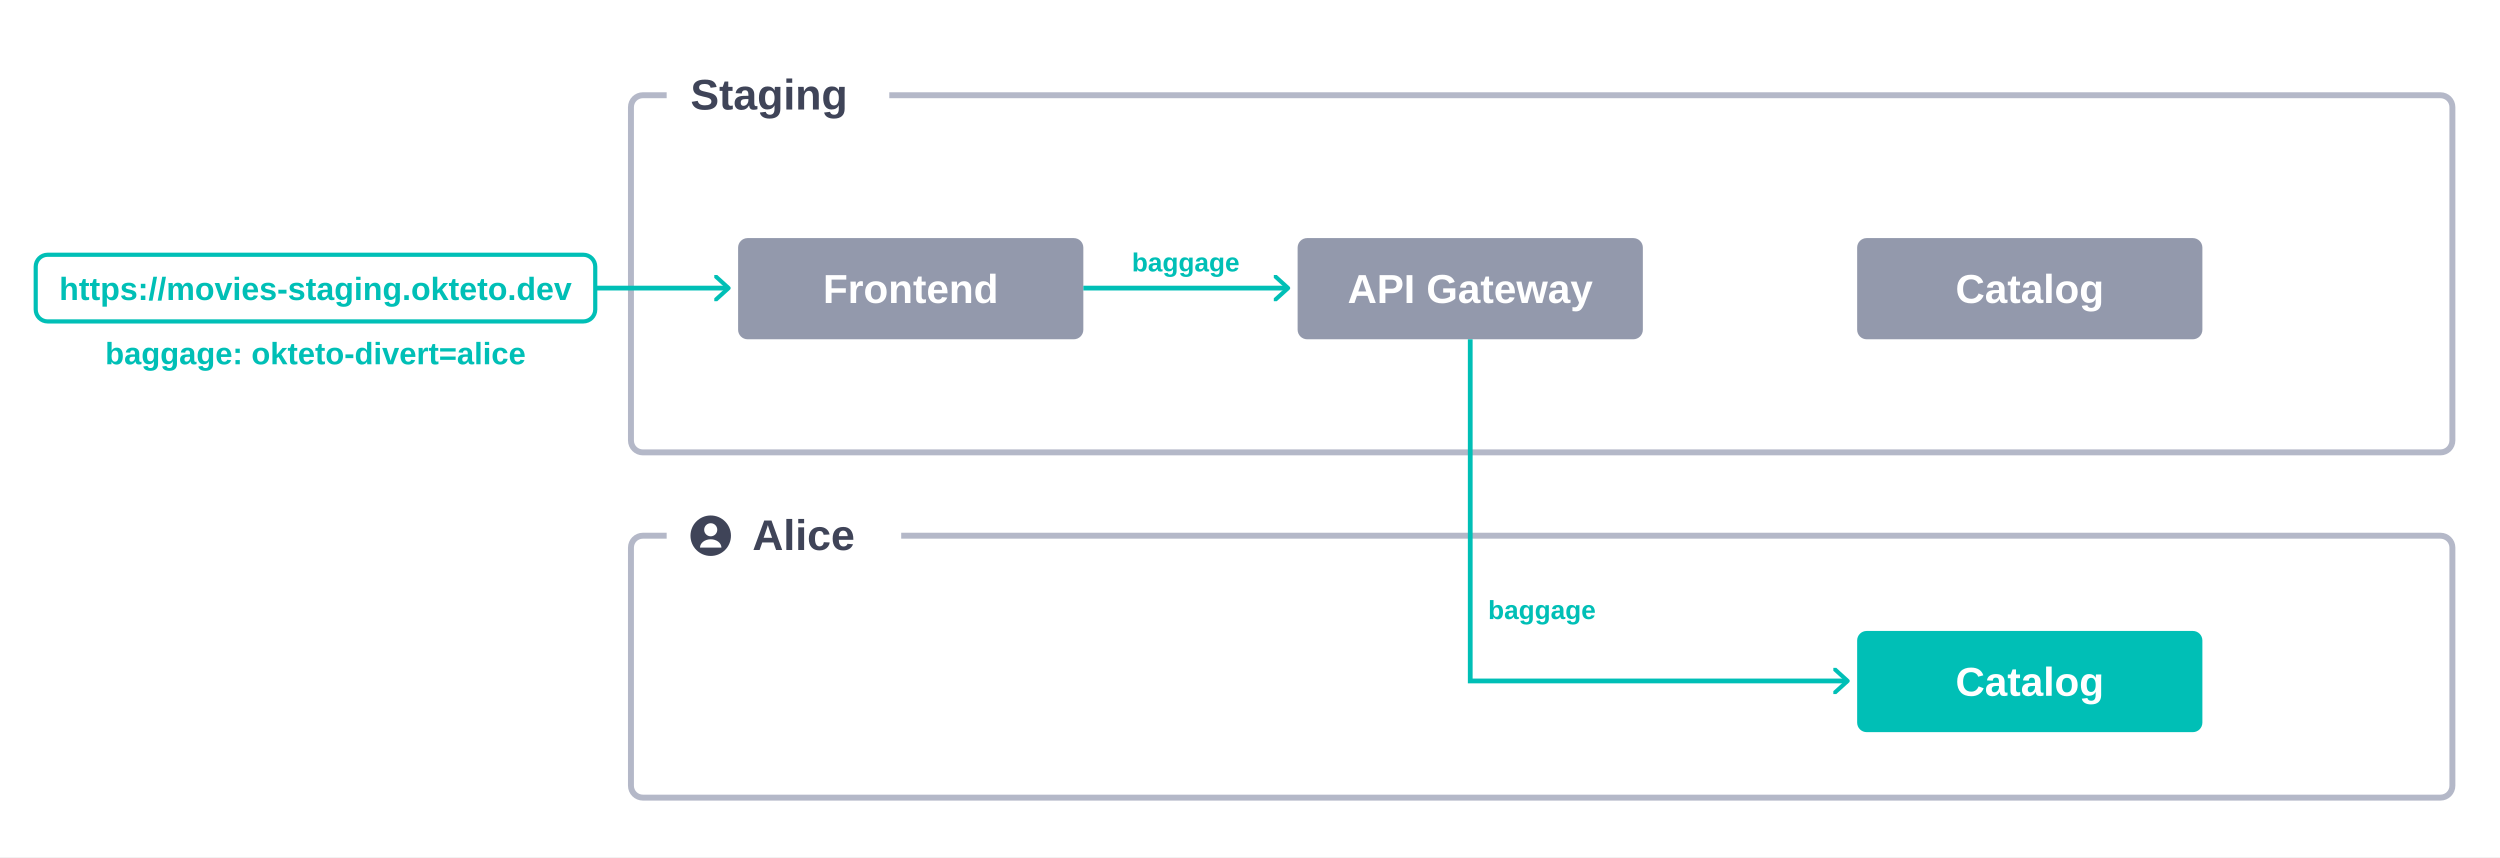
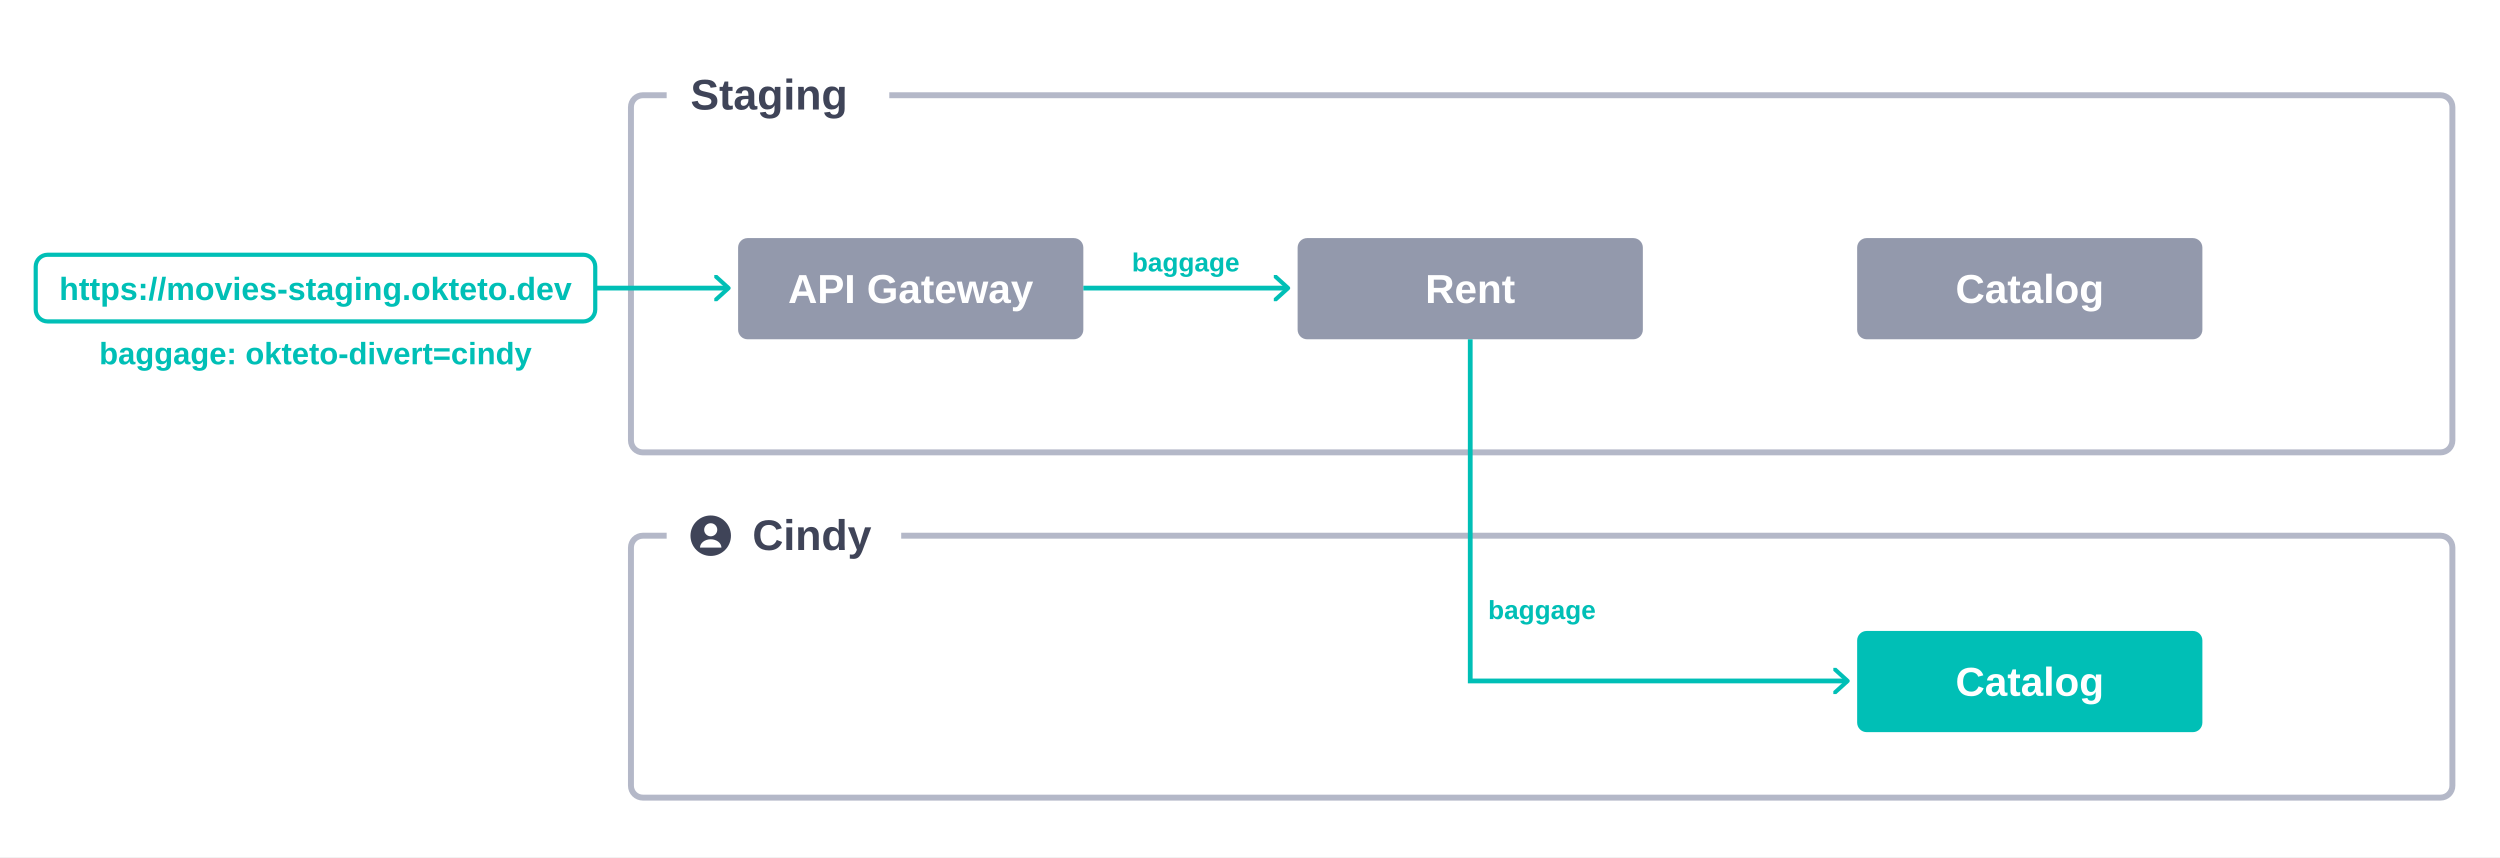
<svg xmlns="http://www.w3.org/2000/svg" viewBox="0 0 2100 720" width="2100" height="720">
  <defs>
    <marker id="ag" viewBox="0 0 14 22" refX="12" refY="11" markerWidth="14" markerHeight="22" markerUnits="userSpaceOnUse" orient="auto">
      <path d="M1,1 L12,11 L1,21" fill="none" stroke="#9399AC" stroke-width="3.5" stroke-linecap="round" stroke-linejoin="round" />
    </marker>
    <marker id="at" viewBox="0 0 14 22" refX="12" refY="11" markerWidth="14" markerHeight="22" markerUnits="userSpaceOnUse" orient="auto">
      <path d="M1,1 L12,11 L1,21" fill="none" stroke="#00BFB6" stroke-width="3.5" stroke-linecap="round" stroke-linejoin="round" />
    </marker>
    <marker id="ab" viewBox="0 0 14 22" refX="12" refY="11" markerWidth="14" markerHeight="22" markerUnits="userSpaceOnUse" orient="auto">
      <path d="M1,1 L12,11 L1,21" fill="none" stroke="#2F7BDD" stroke-width="3.5" stroke-linecap="round" stroke-linejoin="round" />
    </marker>
  </defs>
  <rect width="100%" height="100%" fill="#fff" />
  <rect x="530" y="80" width="1530" height="300" rx="10" fill="none" stroke="#B4B8C8" stroke-width="5" />
  <rect x="560" y="70" width="187" height="20" fill="#fff" />
  <text x="580" y="92" font-family="'Avenir Next', Avenir, 'Nunito Sans', 'Helvetica Neue', Arial, sans-serif" font-size="36" font-weight="600" fill="#3F4458">Staging</text>
  <rect x="620" y="200" width="290" height="85" rx="8" fill="#9399AC" />
-   <text x="765.0" y="254.5" text-anchor="middle" font-family="'Avenir Next', Avenir, 'Nunito Sans', 'Helvetica Neue', Arial, sans-serif" font-size="34" font-weight="600" fill="#fff">Frontend</text>
+   <text x="765.0" y="254.5" text-anchor="middle" font-family="'Avenir Next', Avenir, 'Nunito Sans', 'Helvetica Neue', Arial, sans-serif" font-size="34" font-weight="600" fill="#fff">API Gateway</text>
  <rect x="1090" y="200" width="290" height="85" rx="8" fill="#9399AC" />
-   <text x="1235.0" y="254.5" text-anchor="middle" font-family="'Avenir Next', Avenir, 'Nunito Sans', 'Helvetica Neue', Arial, sans-serif" font-size="34" font-weight="600" fill="#fff">API Gateway</text>
+   <text x="1235.0" y="254.5" text-anchor="middle" font-family="'Avenir Next', Avenir, 'Nunito Sans', 'Helvetica Neue', Arial, sans-serif" font-size="34" font-weight="600" fill="#fff">Rent</text>
  <rect x="1560" y="200" width="290" height="85" rx="8" fill="#9399AC" />
  <text x="1705.0" y="254.5" text-anchor="middle" font-family="'Avenir Next', Avenir, 'Nunito Sans', 'Helvetica Neue', Arial, sans-serif" font-size="34" font-weight="600" fill="#fff">Catalog</text>
  <rect x="30" y="214" width="470" height="56" rx="10" fill="#fff" stroke="#00BFB6" stroke-width="3.5" />
  <text x="265.0" y="252.0" text-anchor="middle" font-family="'Avenir Next', Avenir, 'Nunito Sans', 'Helvetica Neue', Arial, sans-serif" font-size="27" font-weight="600" fill="#00BFB6">https://movies-staging.okteto.dev</text>
-   <text x="265" y="306" text-anchor="middle" font-family="'Avenir Next', Avenir, 'Nunito Sans', 'Helvetica Neue', Arial, sans-serif" font-size="26" font-weight="600" fill="#00BFB6">baggage: okteto-divert=alice</text>
+   <text x="265" y="306" text-anchor="middle" font-family="'Avenir Next', Avenir, 'Nunito Sans', 'Helvetica Neue', Arial, sans-serif" font-size="26" font-weight="600" fill="#00BFB6">baggage: okteto-divert=cindy</text>
  <path d="M500,242 H612" fill="none" stroke="#00BFB6" stroke-width="4" marker-end="url(#at)" />
  <path d="M910,242 H1082" fill="none" stroke="#00BFB6" stroke-width="4" marker-end="url(#at)" />
  <text x="996" y="228" text-anchor="middle" font-family="'Avenir Next', Avenir, 'Nunito Sans', 'Helvetica Neue', Arial, sans-serif" font-size="22" font-weight="600" fill="#00BFB6">baggage</text>
  <rect x="530" y="450" width="1530" height="220" rx="10" fill="none" stroke="#B4B8C8" stroke-width="5" />
  <rect x="560" y="440" width="197" height="20" fill="#fff" />
  <circle cx="597" cy="450" r="17" fill="#3F4458" />
  <circle cx="597" cy="445" r="5.5" fill="#fff" />
  <path d="M588,460 a9,7 0 0,1 18,0 z" fill="#fff" />
-   <text x="632" y="462" font-family="'Avenir Next', Avenir, 'Nunito Sans', 'Helvetica Neue', Arial, sans-serif" font-size="36" font-weight="600" fill="#3F4458">Alice</text>
+   <text x="632" y="462" font-family="'Avenir Next', Avenir, 'Nunito Sans', 'Helvetica Neue', Arial, sans-serif" font-size="36" font-weight="600" fill="#3F4458">Cindy</text>
  <rect x="1560" y="530" width="290" height="85" rx="8" fill="#00BFB6" />
  <text x="1705.0" y="584.5" text-anchor="middle" font-family="'Avenir Next', Avenir, 'Nunito Sans', 'Helvetica Neue', Arial, sans-serif" font-size="34" font-weight="600" fill="#fff">Catalog</text>
  <path d="M1235,285 V572 H1552" fill="none" stroke="#00BFB6" stroke-width="4" marker-end="url(#at)" />
  <text x="1250" y="520" text-anchor="start" font-family="'Avenir Next', Avenir, 'Nunito Sans', 'Helvetica Neue', Arial, sans-serif" font-size="22" font-weight="600" fill="#00BFB6">baggage</text>
</svg>
